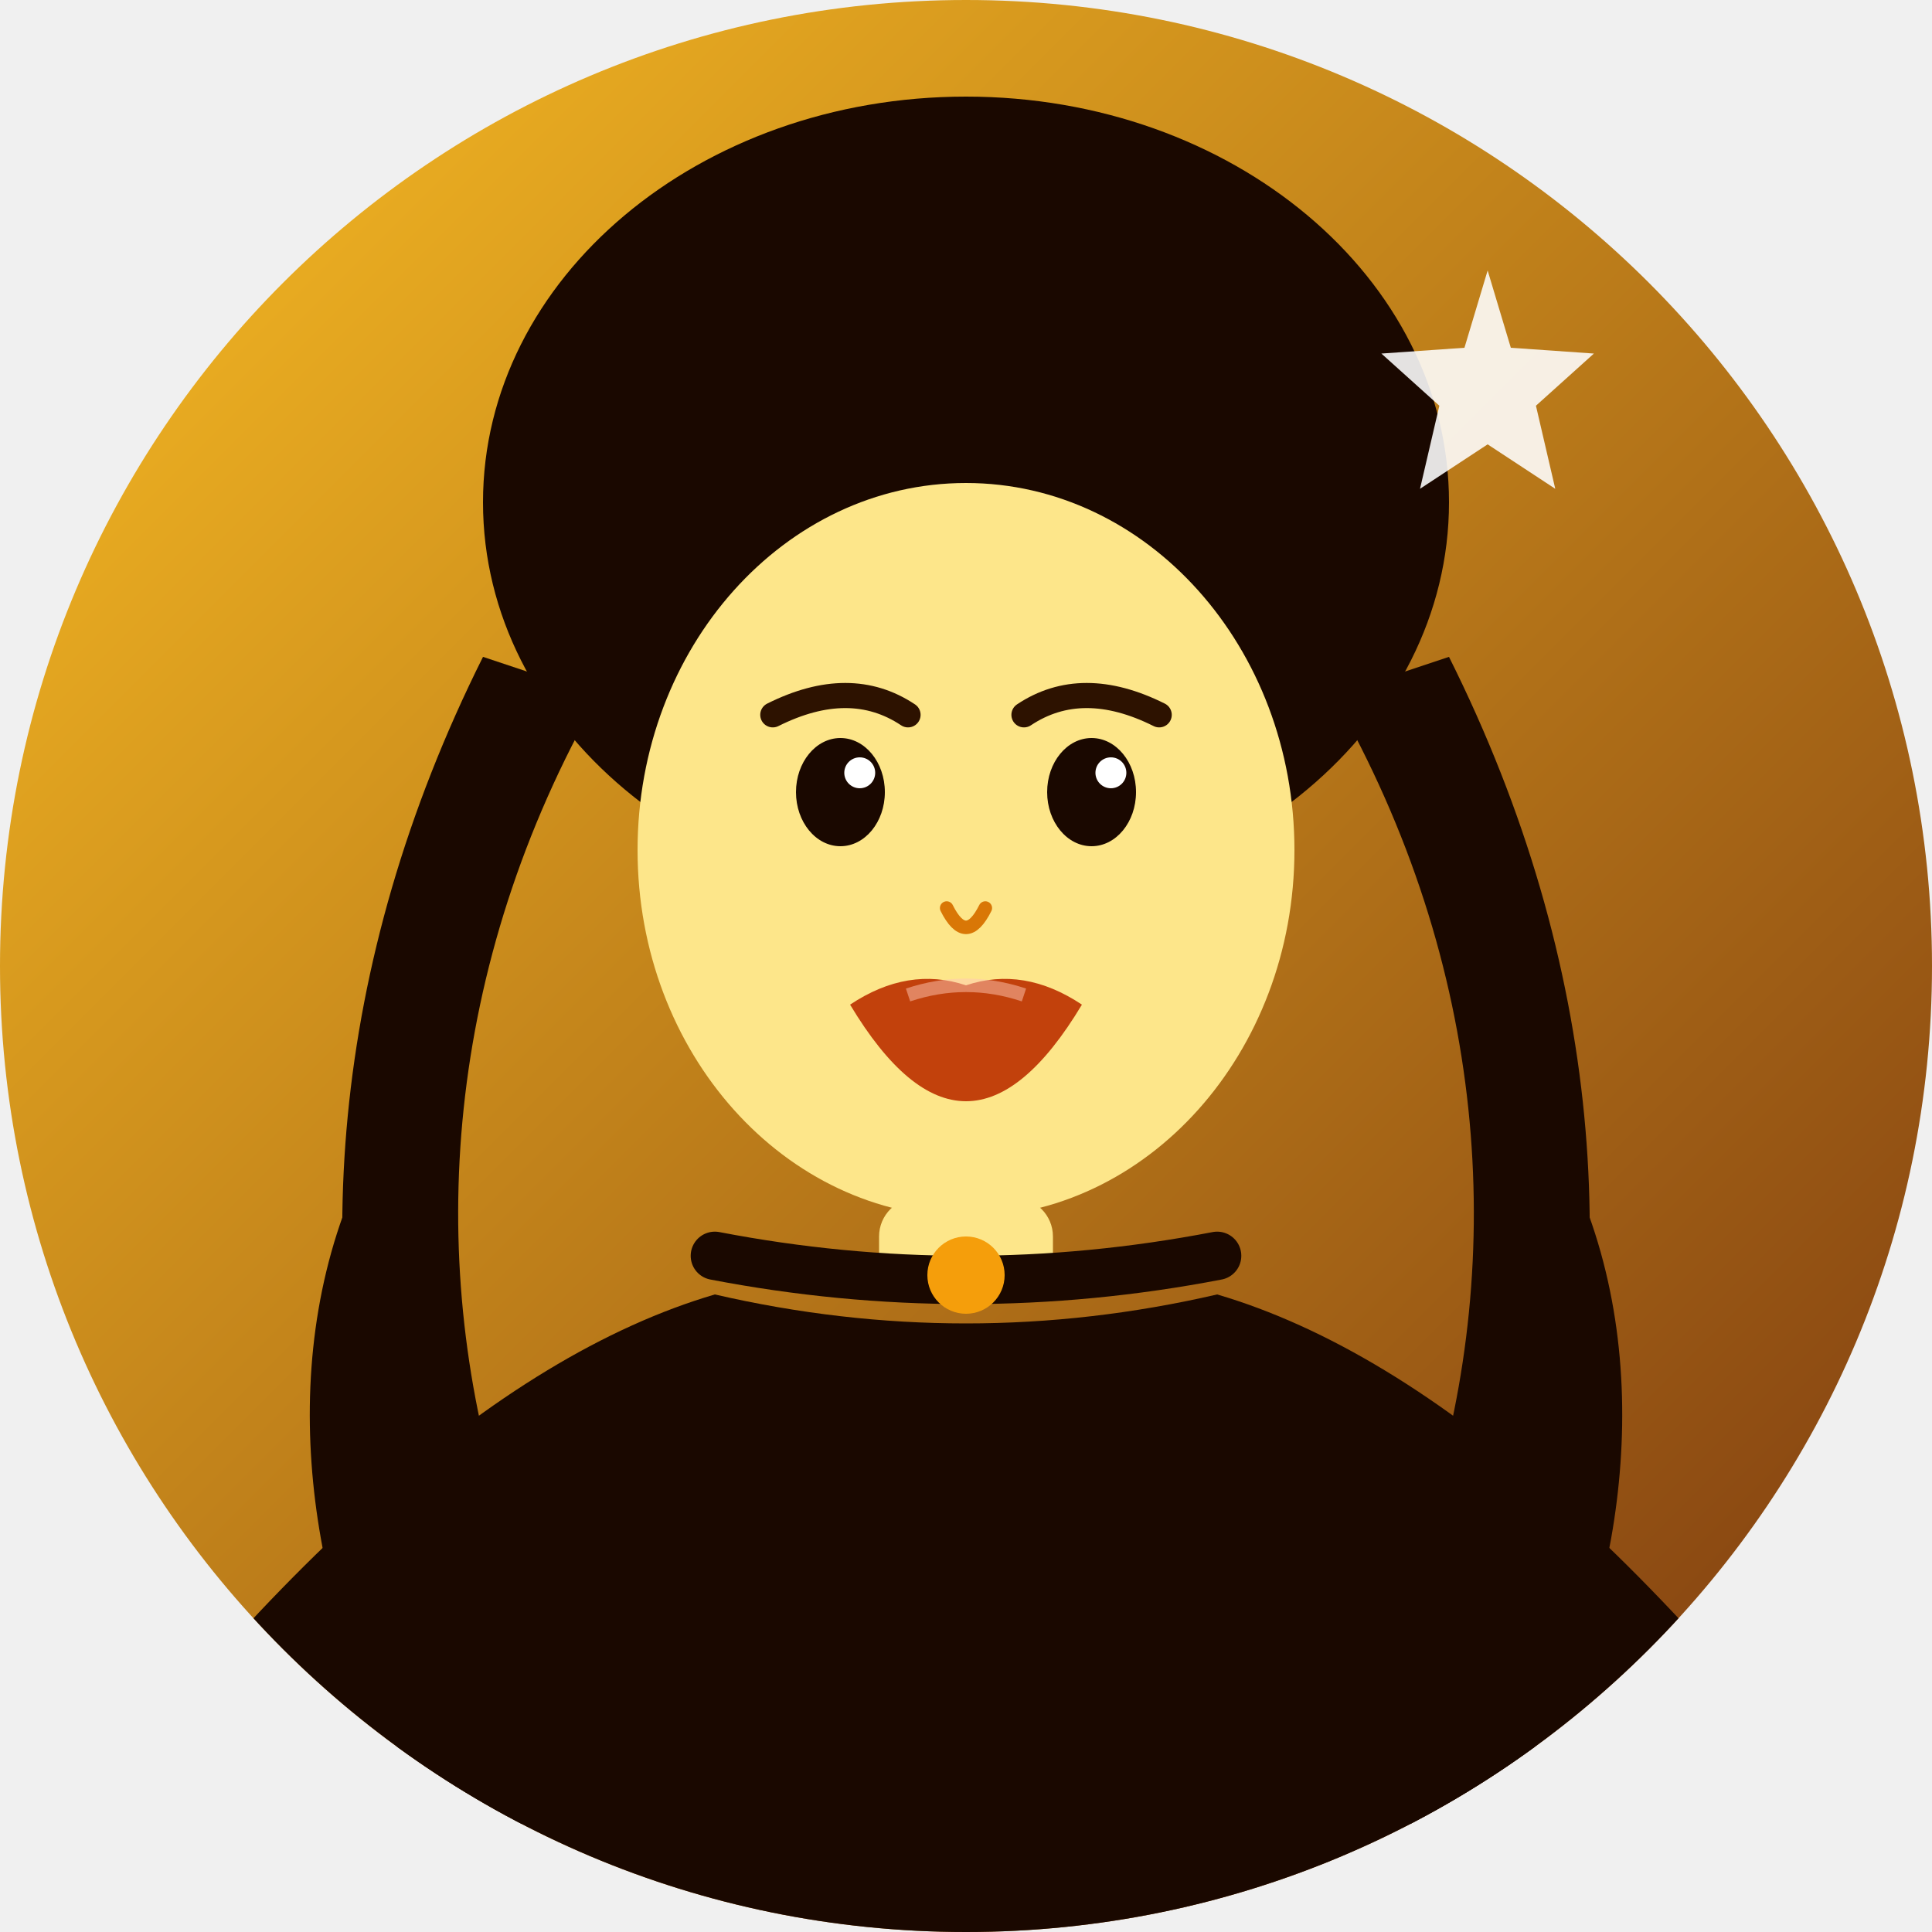
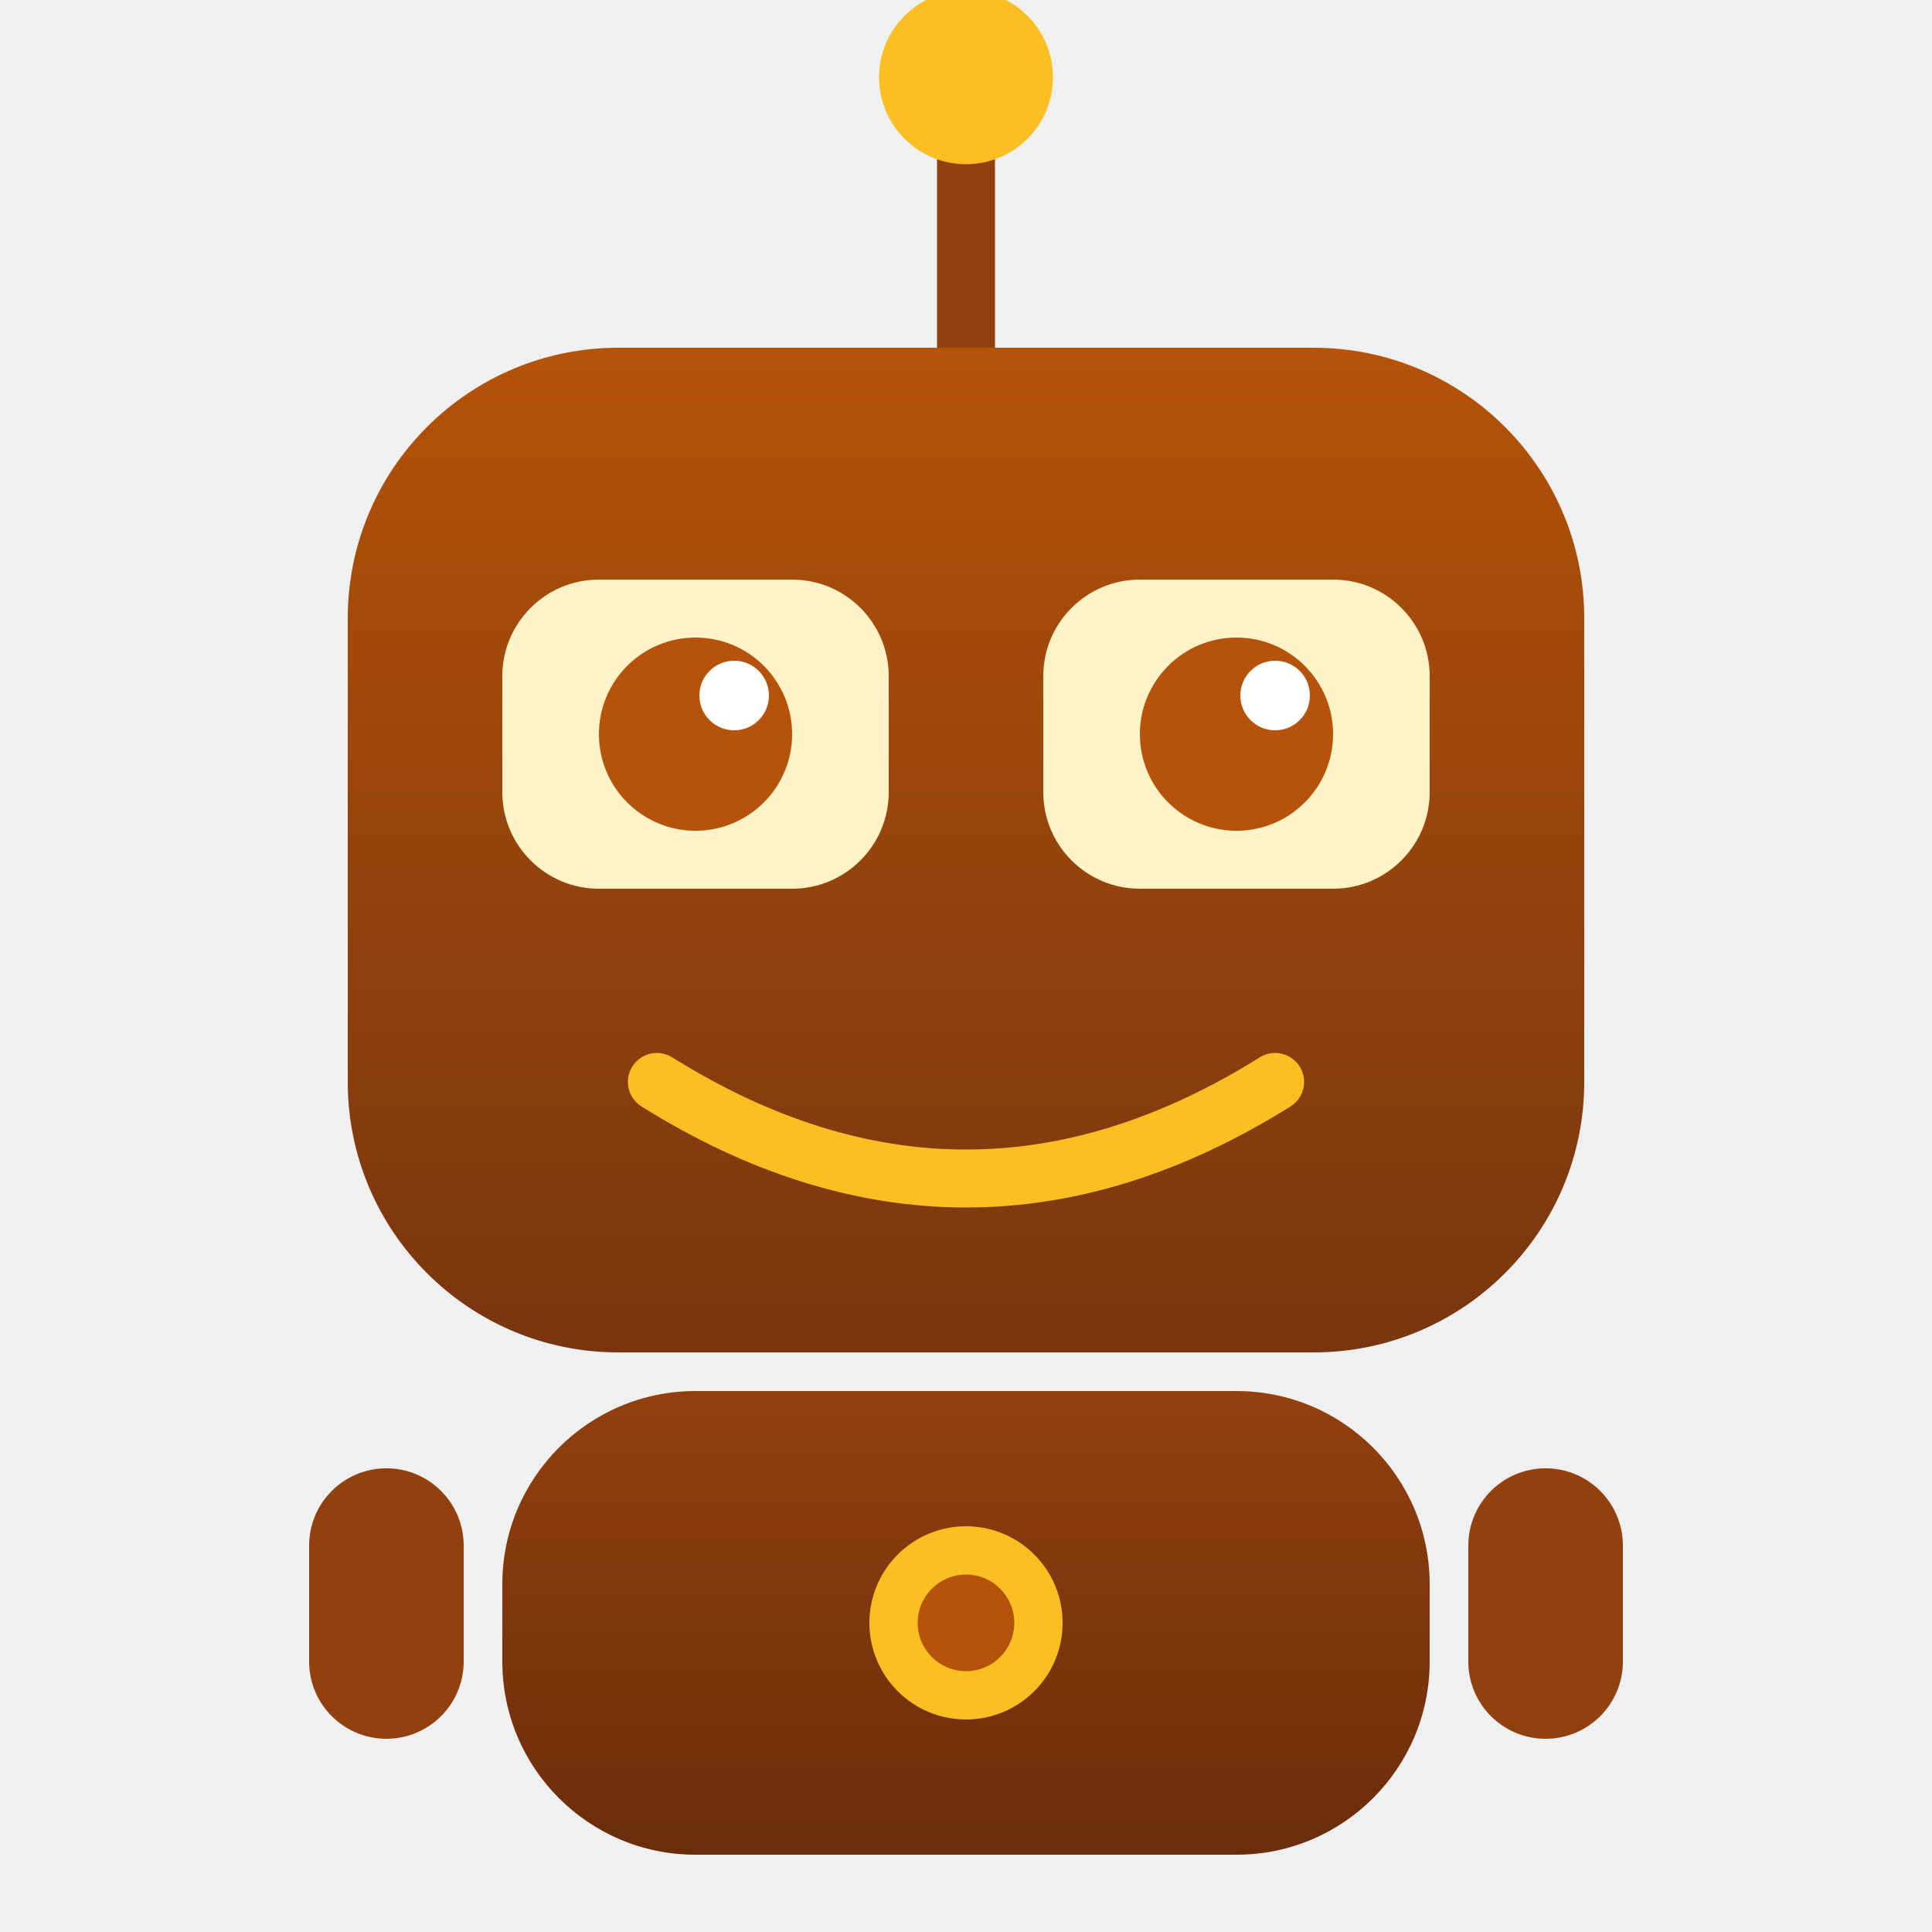
- <svg xmlns="http://www.w3.org/2000/svg" viewBox="0 0 100 100" role="img" aria-label="DulceBot logo">
+ <svg xmlns="http://www.w3.org/2000/svg" viewBox="0 0 100 100" role="img" aria-label="DulceBot">
  <defs>
-     <linearGradient id="bg" x1="0" y1="0" x2="1" y2="1">
-       <stop offset="0%" stop-color="#fbbf24" />
+     <linearGradient id="bg" x1="0" y1="0" x2="0" y2="1">
+       <stop offset="0%" stop-color="#b45309" />
      <stop offset="100%" stop-color="#78350f" />
    </linearGradient>
-     <clipPath id="circle">
-       <circle cx="50" cy="50" r="50" />
-     </clipPath>
+     <linearGradient id="body" x1="0" y1="0" x2="0" y2="1">
+       <stop offset="0%" stop-color="#92400e" />
+       <stop offset="100%" stop-color="#6b2d0b" />
+     </linearGradient>
  </defs>
-   <circle cx="50" cy="50" r="50" fill="url(#bg)" />
-   <ellipse cx="50" cy="26" rx="25" ry="21" fill="#1a0800" clip-path="url(#circle)" />
-   <path d="M25 34 C17 50 16 66 20 80 C22 88 19 95 21 100 L29 100 C25 94 28 86 26 78 C22 65 23 50 31 36Z" fill="#1a0800" clip-path="url(#circle)" />
-   <path d="M19 60 C14 70 16 82 20 90 L24 90 C20 82 18 70 22 62Z" fill="#1a0800" clip-path="url(#circle)" />
-   <path d="M75 34 C83 50 84 66 80 80 C78 88 81 95 79 100 L71 100 C75 94 72 86 74 78 C78 65 77 50 69 36Z" fill="#1a0800" clip-path="url(#circle)" />
-   <path d="M81 60 C86 70 84 82 80 90 L76 90 C80 82 82 70 78 62Z" fill="#1a0800" clip-path="url(#circle)" />
-   <ellipse cx="50" cy="44" rx="17" ry="19" fill="#fde68a" />
-   <path d="M40 37 Q44 35 47 37" stroke="#2d1200" stroke-width="1.3" fill="none" stroke-linecap="round" />
-   <path d="M53 37 Q56 35 60 37" stroke="#2d1200" stroke-width="1.3" fill="none" stroke-linecap="round" />
-   <ellipse cx="43.5" cy="41" rx="2.3" ry="2.8" fill="#1a0800" />
-   <ellipse cx="56.5" cy="41" rx="2.3" ry="2.8" fill="#1a0800" />
-   <circle cx="44.5" cy="40" r="0.8" fill="white" />
-   <circle cx="57.5" cy="40" r="0.8" fill="white" />
-   <path d="M49 47 Q50 49 51 47" stroke="#d97706" stroke-width="0.7" fill="none" stroke-linecap="round" />
-   <path d="M44 52 Q47 50 50 51 Q53 50 56 52 Q53 57 50 57 Q47 57 44 52Z" fill="#c2410c" />
-   <path d="M47 51.5 Q50 50.5 53 51.5" stroke="rgba(255,200,180,0.5)" stroke-width="0.7" fill="none" />
-   <rect x="45.5" y="62" width="9" height="5" rx="2" fill="#fde68a" />
-   <path d="M37 65 Q50 67.5 63 65" stroke="#1a0800" stroke-width="2.5" fill="none" stroke-linecap="round" />
-   <circle cx="50" cy="66" r="2" fill="#f59e0b" />
-   <path d="M0 100 Q20 72 37 67 Q50 70 63 67 Q80 72 100 100Z" fill="#1a0800" clip-path="url(#circle)" />
-   <path d="M77 14 L78.2 18 L82.5 18.3 L79.5 21 L80.5 25.3 L77 23 L73.5 25.3 L74.5 21 L71.5 18.3 L75.8 18Z" fill="white" opacity="0.88" />
+   <line x1="50" y1="18" x2="50" y2="6" stroke="#92400e" stroke-width="3" stroke-linecap="round" />
+   <circle cx="50" cy="4" r="4.5" fill="#fbbf24" />
+   <rect x="18" y="18" width="64" height="52" rx="14" fill="url(#bg)" />
+   <rect x="26" y="30" width="20" height="16" rx="5" fill="#fef3c7" />
+   <circle cx="36" cy="38" r="5" fill="#b45309" />
+   <circle cx="38" cy="36" r="1.8" fill="white" />
+   <rect x="54" y="30" width="20" height="16" rx="5" fill="#fef3c7" />
+   <circle cx="64" cy="38" r="5" fill="#b45309" />
+   <circle cx="66" cy="36" r="1.8" fill="white" />
+   <path d="M34 56 Q50 66 66 56" stroke="#fbbf24" stroke-width="3" fill="none" stroke-linecap="round" />
+   <rect x="26" y="72" width="48" height="24" rx="10" fill="url(#body)" />
+   <circle cx="50" cy="84" r="5" fill="#fbbf24" />
+   <circle cx="50" cy="84" r="2.5" fill="#b45309" />
+   <rect x="16" y="76" width="8" height="14" rx="4" fill="#92400e" />
+   <rect x="76" y="76" width="8" height="14" rx="4" fill="#92400e" />
</svg>
